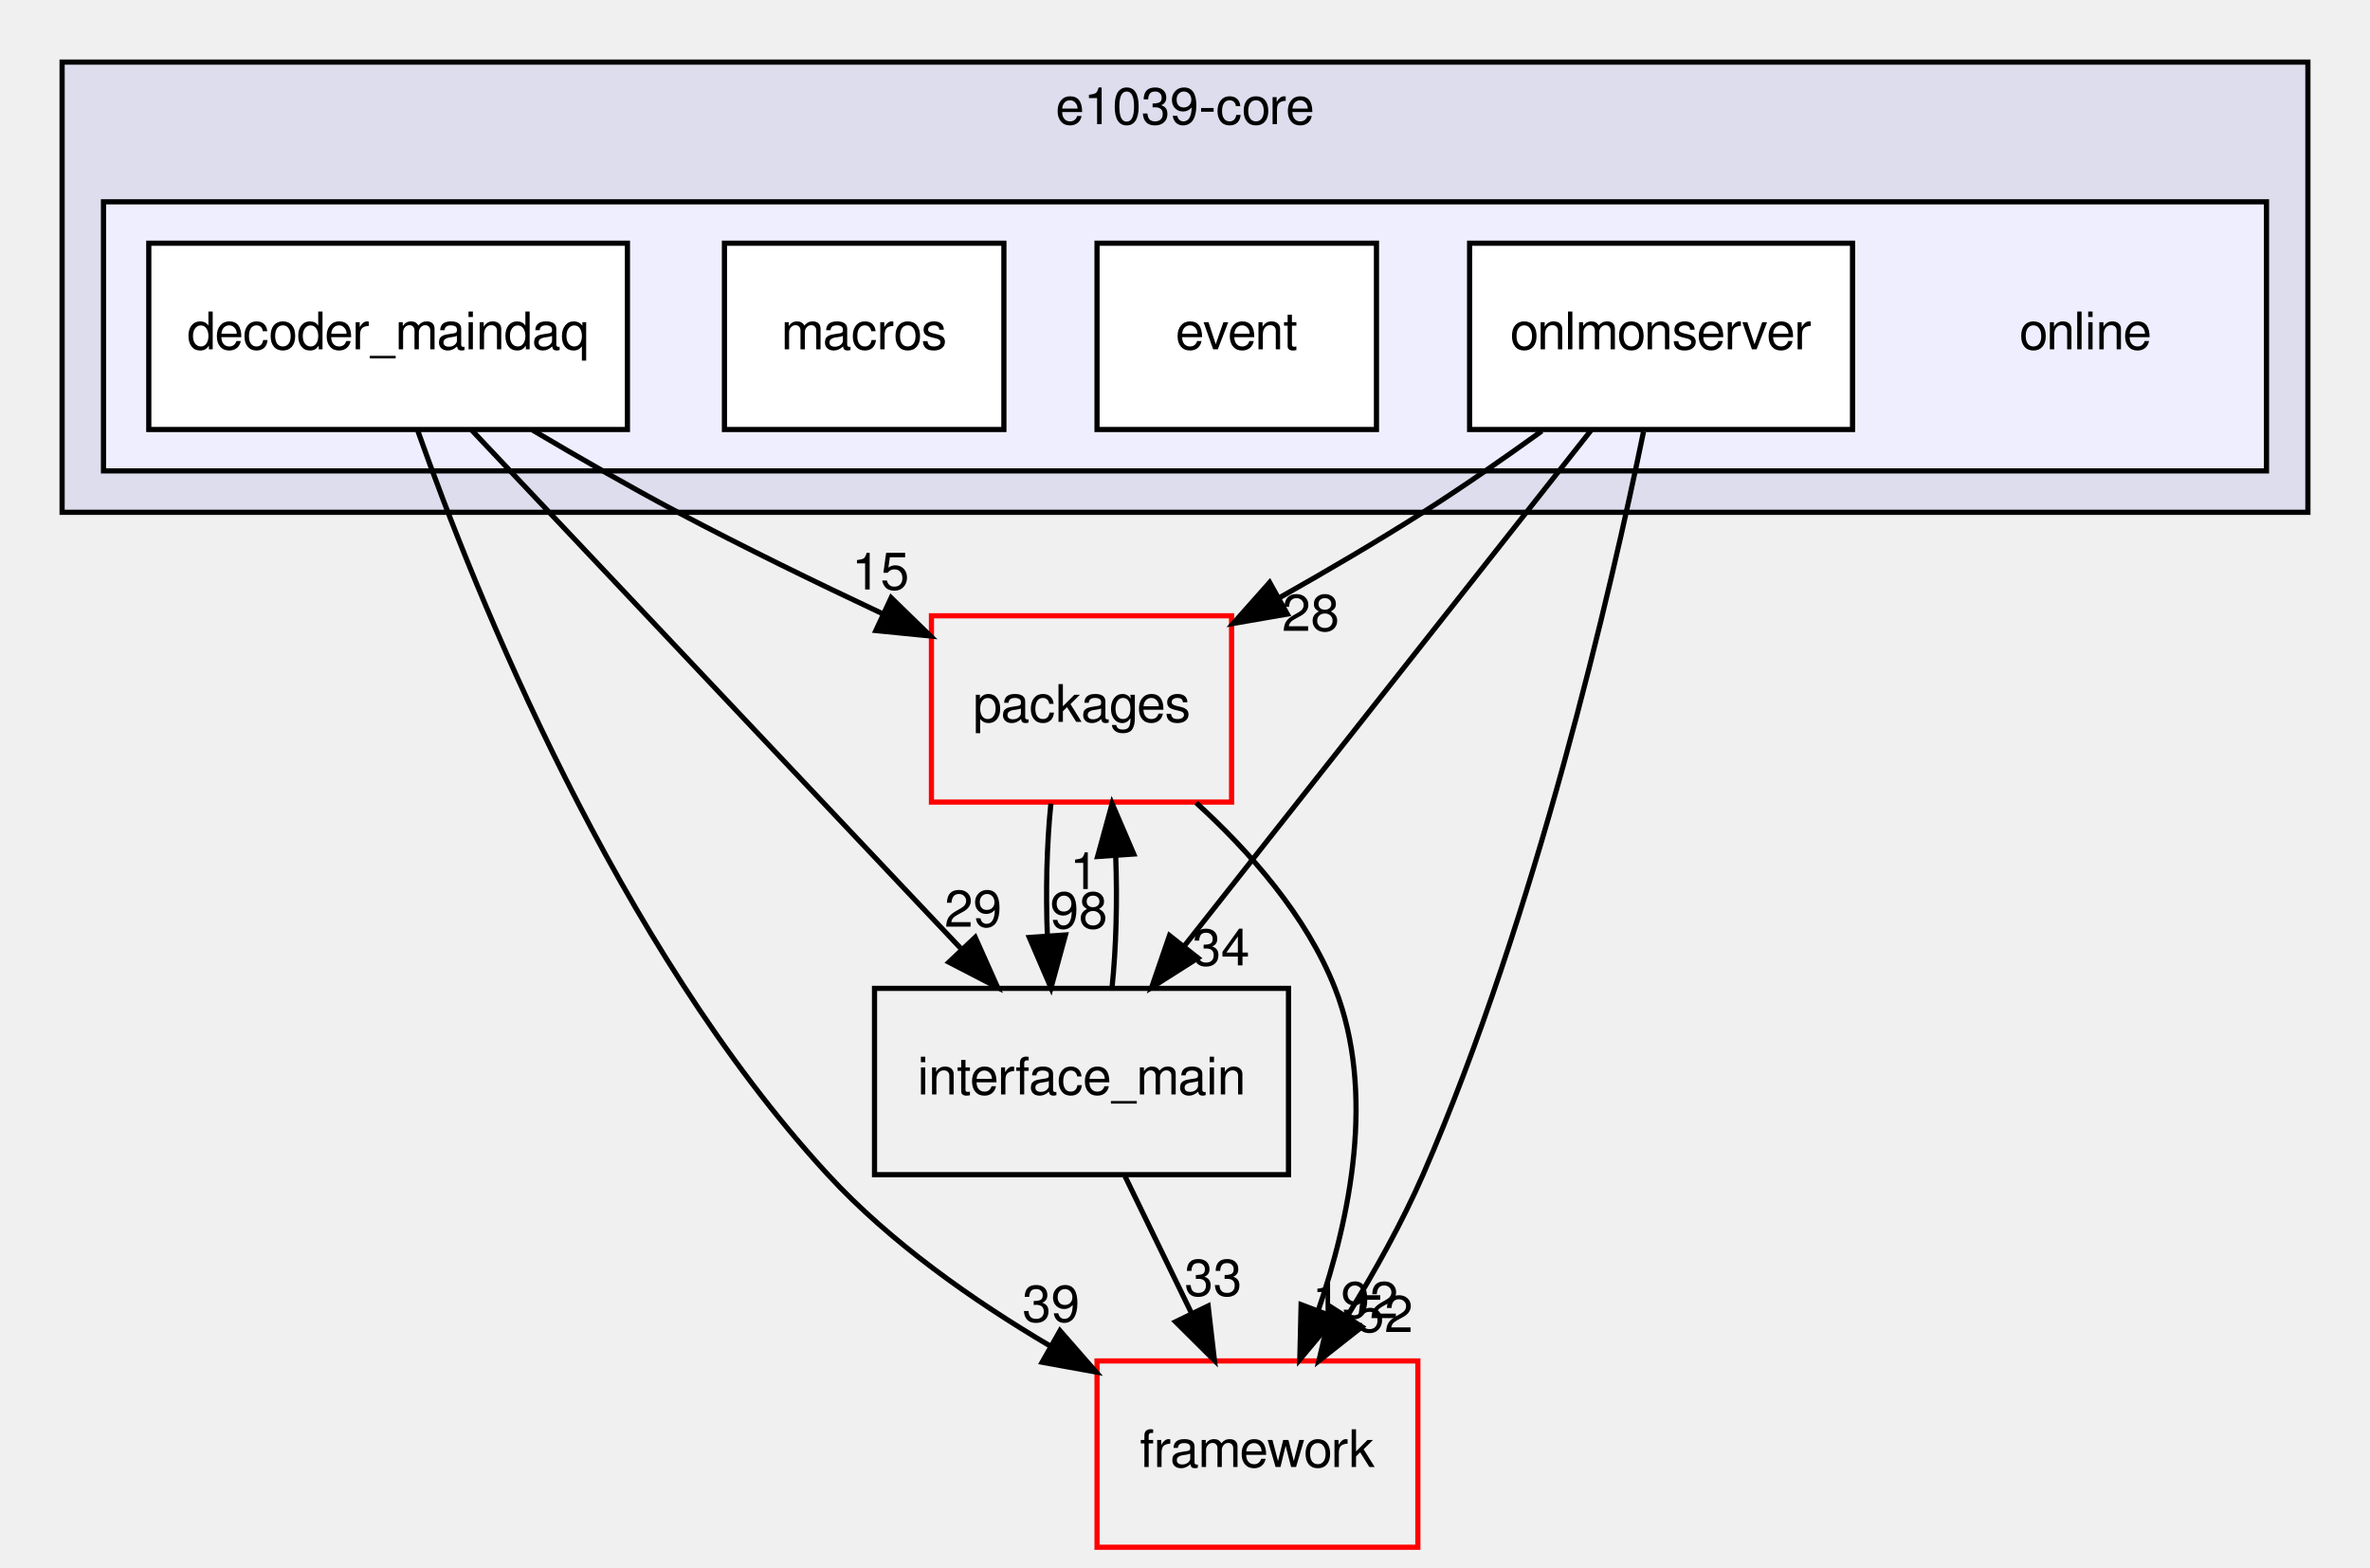
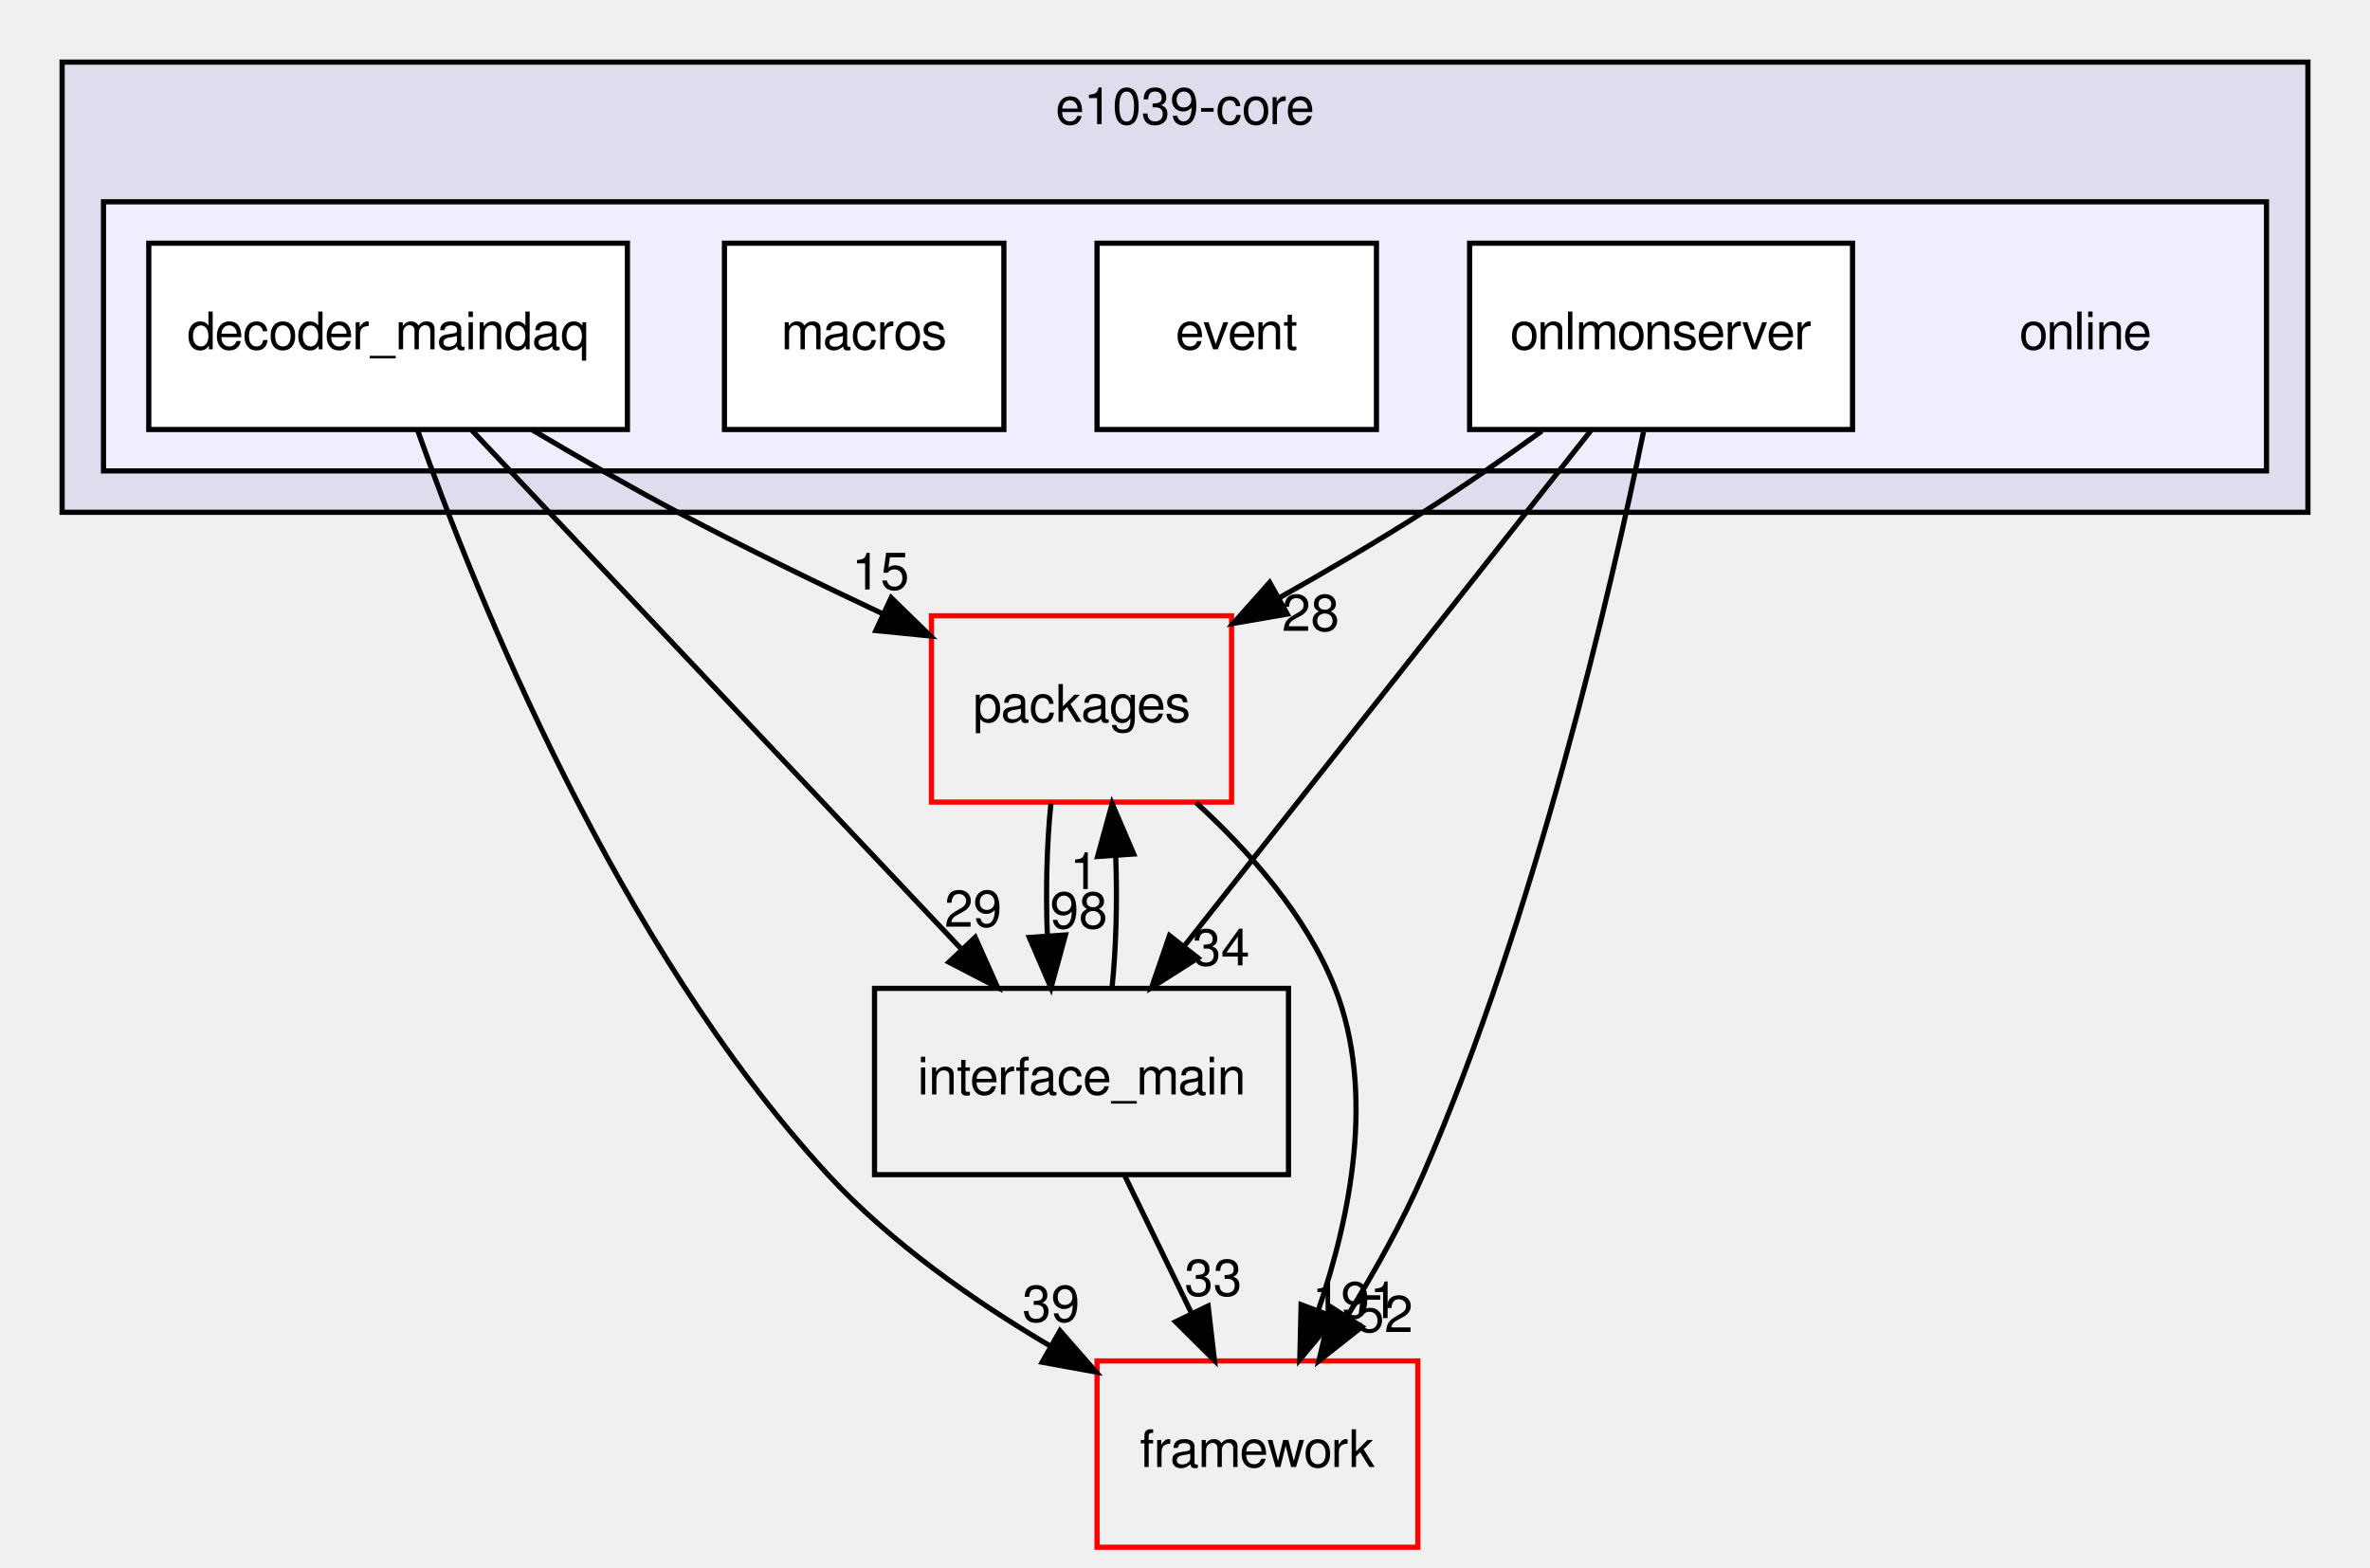
<svg xmlns="http://www.w3.org/2000/svg" xmlns:xlink="http://www.w3.org/1999/xlink" width="458pt" height="303pt" viewBox="0.00 0.00 458.00 303.00">
  <g id="graph0" class="graph" transform="scale(1 1) rotate(0) translate(4 299)">
    <g id="clust1" class="cluster">
      <g id="a_clust1">
        <a xlink:href="dir_7035d53134d2db8ceacffe687127f7fc.html" target="_top" xlink:title="e1039-core">
          <polygon fill="#ddddee" stroke="black" points="8,-200 8,-287 442,-287 442,-200 8,-200" />
          <text text-anchor="middle" x="225" y="-275" font-family="FreeSans" font-size="10.00">e1039-core</text>
        </a>
      </g>
    </g>
    <g id="clust2" class="cluster">
      <g id="a_clust2">
        <a xlink:href="dir_4b151b34c4266ac387899d041942947f.html" target="_top">
          <polygon fill="#eeeeff" stroke="black" points="16,-208 16,-260 434,-260 434,-208 16,-208" />
        </a>
      </g>
    </g>
    <g id="node1" class="node">
      <text text-anchor="middle" x="399" y="-231.5" font-family="FreeSans" font-size="10.00">online</text>
    </g>
    <g id="node2" class="node">
      <g id="a_node2">
        <a xlink:href="dir_39383dc96e40a2540d2ef02f364e956c.html" target="_top" xlink:title="decoder_maindaq">
          <polygon fill="white" stroke="black" points="117.25,-252 24.75,-252 24.75,-216 117.25,-216 117.25,-252" />
          <text text-anchor="middle" x="71" y="-231.5" font-family="FreeSans" font-size="10.00">decoder_maindaq</text>
        </a>
      </g>
    </g>
    <g id="node6" class="node">
      <g id="a_node6">
        <a xlink:href="dir_5e295cd396ed00d01dcf10a6f0e423f9.html" target="_top" xlink:title="packages">
          <polygon fill="none" stroke="red" points="234,-180 176,-180 176,-144 234,-144 234,-180" />
          <text text-anchor="middle" x="205" y="-159.5" font-family="FreeSans" font-size="10.00">packages</text>
        </a>
      </g>
    </g>
    <g id="edge5" class="edge">
      <path fill="none" stroke="black" d="M98.922,-215.882C107.803,-210.618 117.729,-204.918 127,-200 139.661,-193.284 153.747,-186.423 166.426,-180.462" />
      <polygon fill="black" stroke="black" points="168.213,-183.49 175.801,-176.096 165.258,-177.145 168.213,-183.49" />
      <g id="a_edge5-headlabel">
        <a xlink:href="dir_000086_000090.html" target="_top" xlink:title="15">
          <text text-anchor="middle" x="166.153" y="-185.082" font-family="FreeSans" font-size="10.00">15</text>
        </a>
      </g>
    </g>
    <g id="node7" class="node">
      <g id="a_node7">
        <a xlink:href="dir_21fa564a88be47a3879b0c5d4f9e77d5.html" target="_top" xlink:title="interface_main">
          <polygon fill="none" stroke="black" points="245,-108 165,-108 165,-72 245,-72 245,-108" />
          <text text-anchor="middle" x="205" y="-87.5" font-family="FreeSans" font-size="10.00">interface_main</text>
        </a>
      </g>
    </g>
    <g id="edge6" class="edge">
      <path fill="none" stroke="black" d="M87.163,-215.871C110.706,-190.924 154.562,-144.45 181.623,-115.773" />
      <polygon fill="black" stroke="black" points="184.461,-117.864 188.779,-108.189 179.37,-113.06 184.461,-117.864" />
      <g id="a_edge6-headlabel">
        <a xlink:href="dir_000086_000082.html" target="_top" xlink:title="29">
          <text text-anchor="middle" x="184.059" y="-119.927" font-family="FreeSans" font-size="10.00">29</text>
        </a>
      </g>
    </g>
    <g id="node8" class="node">
      <g id="a_node8">
        <a xlink:href="dir_ec5b6dea0f546bb9c4903c2bcb98e114.html" target="_top" xlink:title="framework">
          <polygon fill="none" stroke="red" points="270,-36 208,-36 208,-0 270,-0 270,-36" />
          <text text-anchor="middle" x="239" y="-15.5" font-family="FreeSans" font-size="10.00">framework</text>
        </a>
      </g>
    </g>
    <g id="edge7" class="edge">
      <path fill="none" stroke="black" d="M76.748,-215.722C87.919,-184.175 115.109,-116.413 156,-72 168.083,-58.876 184.106,-47.645 198.848,-38.945" />
      <polygon fill="black" stroke="black" points="200.843,-41.838 207.816,-33.861 197.39,-35.748 200.843,-41.838" />
      <g id="a_edge7-headlabel">
        <a xlink:href="dir_000086_000071.html" target="_top" xlink:title="39">
          <text text-anchor="middle" x="199.116" y="-43.581" font-family="FreeSans" font-size="10.00">39</text>
        </a>
      </g>
    </g>
    <g id="node3" class="node">
      <g id="a_node3">
        <a xlink:href="dir_890487ed54e707962705e69c7b4812f6.html" target="_top" xlink:title="event">
          <polygon fill="white" stroke="black" points="262,-252 208,-252 208,-216 262,-216 262,-252" />
          <text text-anchor="middle" x="235" y="-231.5" font-family="FreeSans" font-size="10.00">event</text>
        </a>
      </g>
    </g>
    <g id="node4" class="node">
      <g id="a_node4">
        <a xlink:href="dir_1be68d73ffe0a8e8b6693504d5ea5a85.html" target="_top" xlink:title="macros">
          <polygon fill="white" stroke="black" points="190,-252 136,-252 136,-216 190,-216 190,-252" />
          <text text-anchor="middle" x="163" y="-231.5" font-family="FreeSans" font-size="10.00">macros</text>
        </a>
      </g>
    </g>
    <g id="node5" class="node">
      <g id="a_node5">
        <a xlink:href="dir_7f25cc720e972459e882558067e6a7dd.html" target="_top" xlink:title="onlmonserver">
          <polygon fill="white" stroke="black" points="354,-252 280,-252 280,-216 354,-216 354,-252" />
          <text text-anchor="middle" x="317" y="-231.5" font-family="FreeSans" font-size="10.00">onlmonserver</text>
        </a>
      </g>
    </g>
    <g id="edge8" class="edge">
      <path fill="none" stroke="black" d="M293.946,-215.699C286.716,-210.481 278.629,-204.854 271,-200 262.189,-194.394 252.485,-188.702 243.293,-183.517" />
      <polygon fill="black" stroke="black" points="244.764,-180.33 234.324,-178.524 241.359,-186.446 244.764,-180.33" />
      <g id="a_edge8-headlabel">
        <a xlink:href="dir_000089_000090.html" target="_top" xlink:title="28">
          <text text-anchor="middle" x="249.285" y="-177.098" font-family="FreeSans" font-size="10.00">28</text>
        </a>
      </g>
    </g>
    <g id="edge9" class="edge">
      <path fill="none" stroke="black" d="M303.49,-215.871C283.897,-191.031 247.47,-144.846 224.83,-116.142" />
      <polygon fill="black" stroke="black" points="227.499,-113.873 218.558,-108.189 222.003,-118.208 227.499,-113.873" />
      <g id="a_edge9-headlabel">
        <a xlink:href="dir_000089_000082.html" target="_top" xlink:title="34">
          <text text-anchor="middle" x="231.954" y="-112.437" font-family="FreeSans" font-size="10.00">34</text>
        </a>
      </g>
    </g>
    <g id="edge10" class="edge">
      <path fill="none" stroke="black" d="M313.606,-215.562C307.401,-185.447 292.822,-122.106 271,-72 266.966,-62.737 261.58,-53.13 256.378,-44.682" />
      <polygon fill="black" stroke="black" points="259.201,-42.598 250.88,-36.04 253.295,-46.356 259.201,-42.598" />
      <g id="a_edge10-headlabel">
        <a xlink:href="dir_000089_000071.html" target="_top" xlink:title="52">
          <text text-anchor="middle" x="263.526" y="-41.607" font-family="FreeSans" font-size="10.00">52</text>
        </a>
      </g>
    </g>
    <g id="edge1" class="edge">
      <path fill="none" stroke="black" d="M199.084,-143.697C198.289,-135.983 198.062,-126.712 198.405,-118.112" />
      <polygon fill="black" stroke="black" points="201.898,-118.324 199.105,-108.104 194.915,-117.836 201.898,-118.324" />
      <g id="a_edge1-headlabel">
        <a xlink:href="dir_000090_000082.html" target="_top" xlink:title="98">
          <text text-anchor="middle" x="204.48" y="-119.608" font-family="FreeSans" font-size="10.00">98</text>
        </a>
      </g>
    </g>
    <g id="edge2" class="edge">
      <path fill="none" stroke="black" d="M227.153,-143.875C237.41,-134.524 248.519,-122.003 254,-108 261.855,-87.932 256.941,-63.74 250.71,-45.646" />
      <polygon fill="black" stroke="black" points="253.986,-44.412 247.186,-36.286 247.435,-46.878 253.986,-44.412" />
      <g id="a_edge2-headlabel">
-         <a xlink:href="dir_000090_000071.html" target="_top" xlink:title="192">
-           <text text-anchor="middle" x="257.909" y="-44.275" font-family="FreeSans" font-size="10.00">192</text>
+         <a xlink:href="dir_000090_000071.html" target="_top" xlink:title="191">
+           <text text-anchor="middle" x="257.909" y="-44.275" font-family="FreeSans" font-size="10.00">191</text>
        </a>
      </g>
    </g>
    <g id="edge3" class="edge">
      <path fill="none" stroke="black" d="M210.895,-108.104C211.701,-115.791 211.937,-125.054 211.604,-133.665" />
      <polygon fill="black" stroke="black" points="208.109,-133.48 210.916,-143.697 215.092,-133.96 208.109,-133.48" />
      <g id="a_edge3-headlabel">
        <a xlink:href="dir_000082_000090.html" target="_top" xlink:title="1">
          <text text-anchor="middle" x="205.522" y="-127.2" font-family="FreeSans" font-size="10.00">1</text>
        </a>
      </g>
    </g>
    <g id="edge4" class="edge">
      <path fill="none" stroke="black" d="M213.404,-71.697C217.275,-63.728 221.952,-54.099 226.243,-45.264" />
      <polygon fill="black" stroke="black" points="229.471,-46.629 230.692,-36.104 223.175,-43.57 229.471,-46.629" />
      <g id="a_edge4-headlabel">
        <a xlink:href="dir_000082_000071.html" target="_top" xlink:title="33">
          <text text-anchor="middle" x="230.455" y="-48.602" font-family="FreeSans" font-size="10.00">33</text>
        </a>
      </g>
    </g>
  </g>
</svg>
